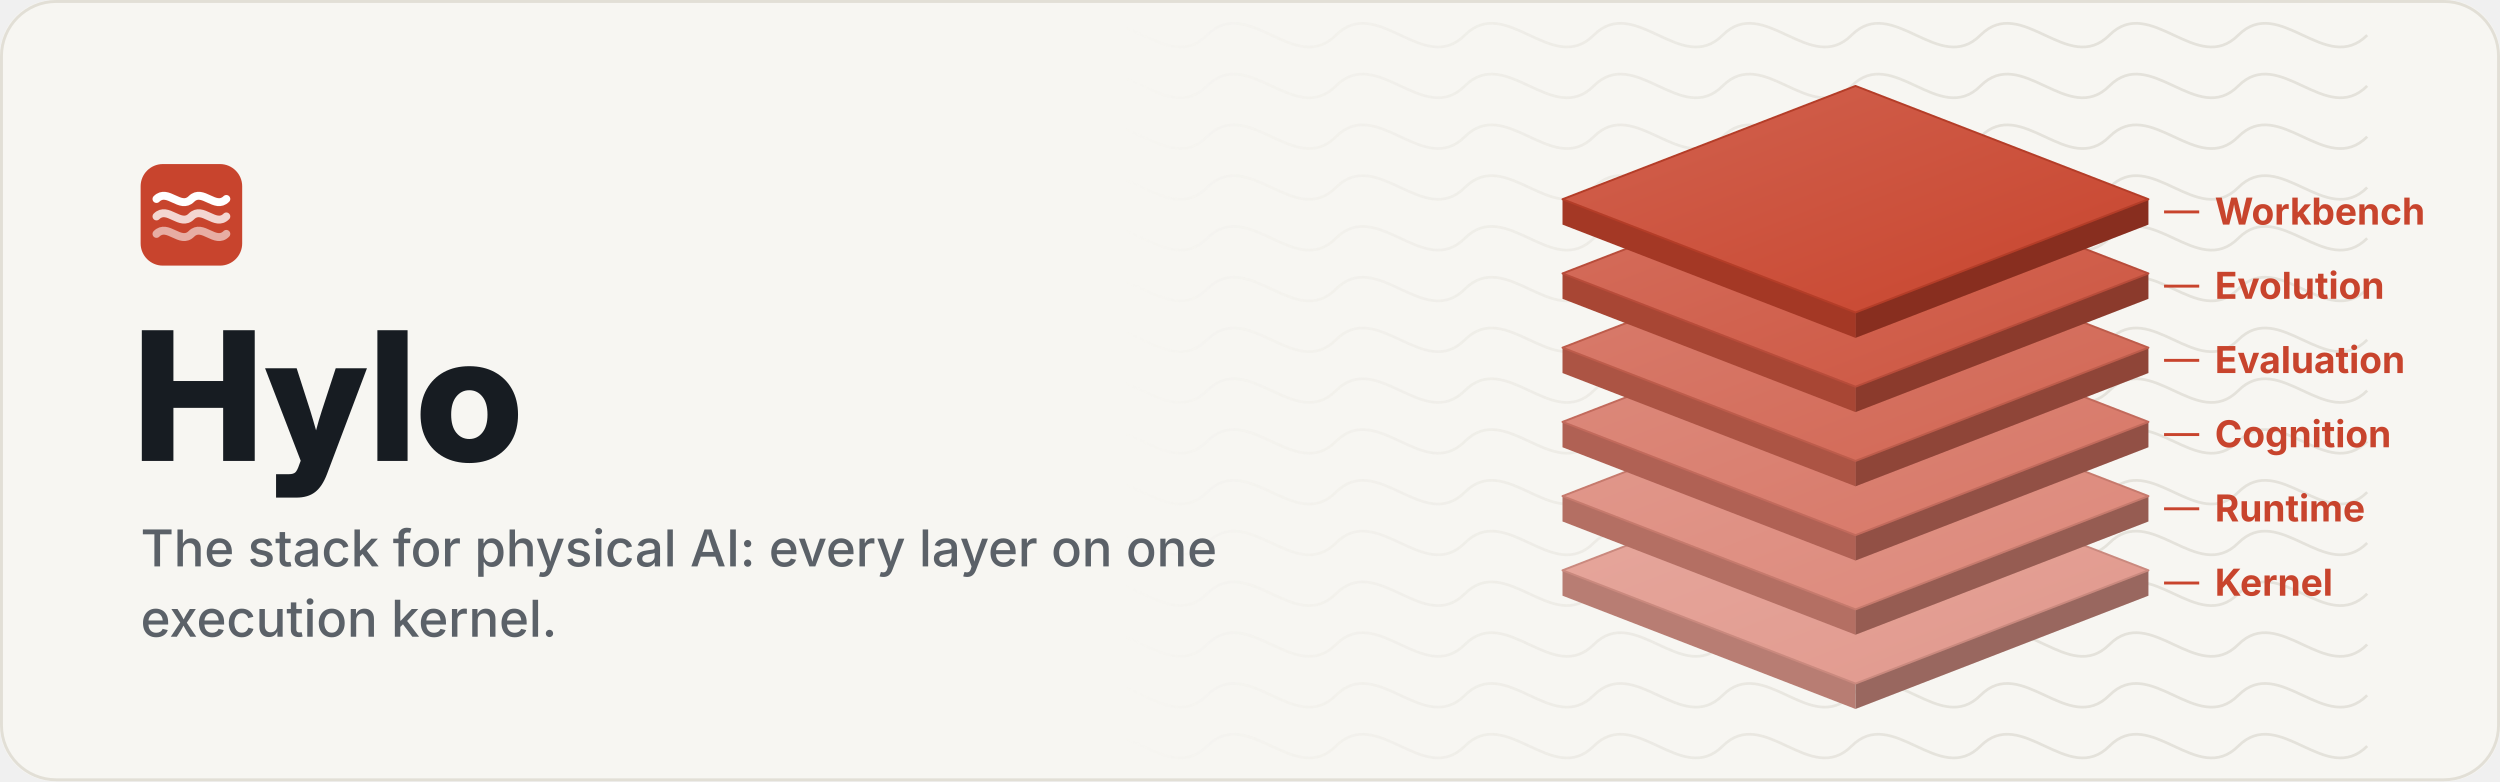
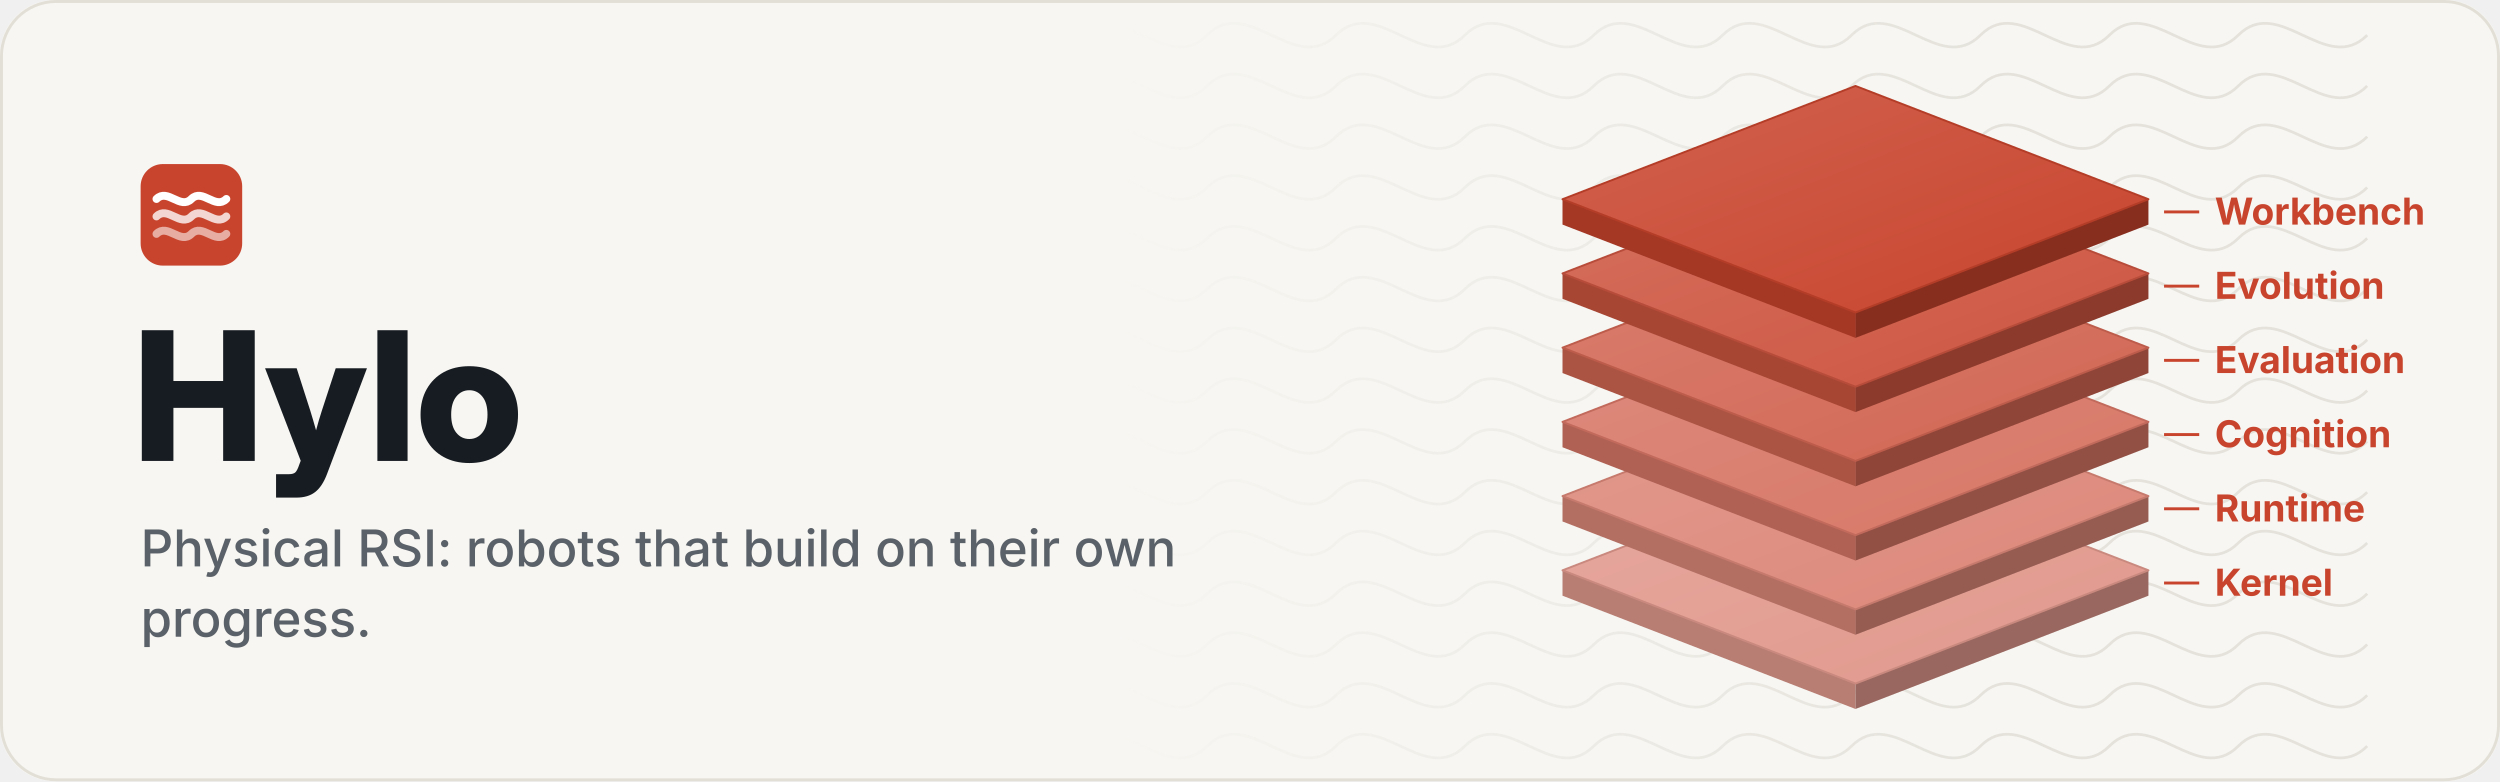
<svg xmlns="http://www.w3.org/2000/svg" viewBox="0 0 1280 400" width="1280" height="400" role="img" aria-labelledby="t d">
  <defs>
    <path id="b271" d="M135 0V1490H440V1083L435 744Q484 822 539 897Q594 972 668 1062L1033 1490H1406L849 845L1422 0H1061L638 644L440 426V0Z" />
    <path id="b384" d="M135 0V1490H716Q970 1490 1110 1358Q1249 1225 1249 1005Q1249 852 1181 744Q1113 635 985 581L1302 0H964L680 532H440V0ZM440 779H660Q934 779 934 1005Q934 1118 866 1178Q799 1238 659 1238H440Z" />
    <path id="b459" d="M449 0 49 1490H382L555 757Q578 654 598 537Q617 420 635 305Q655 420 676 537Q697 654 722 757L904 1490H1221L1402 757Q1427 655 1448 539Q1469 423 1489 309Q1507 423 1526 539Q1546 655 1569 757L1742 1490H2076L1675 0H1327L1129 762Q1109 843 1093 932Q1077 1022 1061 1118Q1047 1025 1032 936Q1017 846 995 762L798 0Z" />
    <path id="b507" d="M440 -22Q280 -22 174 62Q68 147 68 313Q68 438 128 509Q188 580 284 613Q380 646 490 656Q634 670 698 686Q761 701 761 756V761Q761 832 716 871Q670 910 586 910Q499 910 446 872Q393 835 375 781L100 827Q143 972 272 1052Q400 1132 587 1132Q707 1132 816 1094Q924 1056 992 972Q1061 889 1061 753V0H777V155H767Q726 77 645 28Q564 -22 440 -22ZM525 189Q630 189 696 250Q763 311 763 400V521Q745 508 704 498Q664 489 619 482Q574 474 541 470Q458 458 407 423Q356 388 356 321Q356 256 404 222Q451 189 525 189Z" />
    <path id="b578" d="M754 -19Q663 -19 600 12Q537 43 498 88Q458 134 437 179H423V0H128V1490H428V930H437Q457 974 496 1021Q534 1068 598 1100Q661 1132 756 1132Q880 1132 983 1068Q1086 1004 1148 876Q1209 748 1209 557Q1209 371 1149 242Q1089 114 986 48Q883 -19 754 -19ZM662 222Q779 222 840 316Q902 410 902 558Q902 705 841 798Q780 892 662 892Q546 892 484 801Q421 710 421 558Q421 406 484 314Q547 222 662 222Z" />
    <path id="b586" d="M628 -22Q459 -22 336 50Q214 123 148 252Q81 382 81 554Q81 727 148 857Q214 987 336 1060Q459 1132 628 1132Q827 1132 960 1032Q1093 933 1125 760L846 708Q827 795 772 846Q718 896 631 896Q511 896 449 802Q387 707 387 555Q387 405 449 310Q511 214 631 214Q718 214 774 266Q830 319 848 409L1127 358Q1095 181 962 80Q829 -22 628 -22Z" />
    <path id="b614" d="M633 -22Q462 -22 338 48Q214 118 148 247Q81 376 81 553Q81 726 148 856Q214 986 334 1059Q455 1132 618 1132Q764 1132 883 1070Q1002 1008 1072 882Q1143 756 1143 565V481H378Q383 344 454 274Q525 204 638 204Q717 204 774 238Q830 271 854 336L1126 285Q1085 146 956 62Q828 -22 633 -22ZM380 669H854Q843 778 784 842Q725 906 621 906Q513 906 451 840Q389 773 380 669Z" />
    <path id="b658" d="M625 -442Q415 -442 287 -365Q159 -288 122 -168L380 -96Q401 -143 458 -184Q514 -224 623 -224Q737 -224 803 -172Q869 -119 869 -8V198H846Q815 130 744 73Q672 16 536 16Q410 16 307 75Q204 134 142 255Q81 376 81 561Q81 750 144 877Q206 1004 310 1068Q413 1132 537 1132Q631 1132 695 1100Q759 1068 798 1021Q838 974 858 930H871V1118H1166V9Q1166 -142 1096 -242Q1027 -343 904 -392Q782 -442 625 -442ZM630 244Q745 244 808 328Q870 413 870 563Q870 712 808 802Q746 892 630 892Q512 892 450 800Q389 707 389 563Q389 416 451 330Q513 244 630 244Z" />
    <path id="b670" d="M428 647V0H128V1490H422V904Q471 1013 555 1072Q639 1132 763 1132Q937 1132 1042 1020Q1148 908 1148 711V0H847V659Q847 763 794 822Q740 881 645 881Q549 881 488 820Q428 758 428 647Z" />
    <path id="b689" d="M128 0V1118H428V0ZM278 1264Q210 1264 162 1309Q114 1354 114 1418Q114 1482 162 1527Q210 1572 278 1572Q346 1572 394 1527Q443 1482 443 1418Q443 1354 394 1309Q346 1264 278 1264Z" />
    <path id="b727" d="M128 0V1490H428V688H445L811 1118H1158L740 633L1179 0H826L514 456L428 359V0Z" />
    <path id="b73" d="M786 -20Q587 -20 431 70Q275 160 184 331Q94 502 94 744Q94 987 185 1158Q276 1330 433 1420Q590 1510 786 1510Q955 1510 1092 1448Q1229 1385 1317 1266Q1405 1148 1427 981H1118Q1097 1102 1008 1170Q920 1239 792 1239Q618 1239 511 1110Q404 981 404 744Q404 502 512 376Q619 251 791 251Q918 251 1008 320Q1097 388 1119 510H1428Q1411 371 1330 250Q1249 130 1112 55Q974 -20 786 -20Z" />
    <path id="b736" d="M428 1490V0H128V1490Z" />
    <path id="b766" d="M128 0V1118H406L418 901Q463 1023 550 1079Q637 1135 737 1135Q949 1135 1025 884Q1072 1013 1170 1074Q1269 1135 1384 1135Q1538 1135 1640 1036Q1741 936 1741 754V0H1441V697Q1441 791 1390 838Q1338 884 1263 884Q1178 884 1128 830Q1079 776 1079 688V0H789V705Q789 787 740 836Q692 884 615 884Q536 884 482 830Q428 777 428 676V0Z" />
    <path id="b773" d="M428 647V0H128V1118H411L415 887Q462 1004 548 1068Q634 1132 763 1132Q937 1132 1042 1020Q1147 908 1147 711V0H847V659Q847 763 794 822Q740 881 645 881Q549 881 488 820Q428 758 428 647Z" />
    <path id="b790" d="M628 -22Q460 -22 337 50Q214 123 148 252Q81 382 81 554Q81 727 148 857Q214 987 337 1060Q460 1132 628 1132Q796 1132 919 1060Q1042 987 1108 857Q1175 727 1175 554Q1175 382 1108 252Q1042 123 919 50Q796 -22 628 -22ZM628 214Q748 214 809 311Q870 408 870 555Q870 703 809 800Q748 896 628 896Q508 896 448 800Q387 703 387 555Q387 408 448 311Q508 214 628 214Z" />
    <path id="b852" d="M128 0V1118H418V923H430Q461 1026 534 1080Q606 1133 700 1133Q751 1133 797 1123V855Q777 861 738 866Q700 870 667 870Q563 870 496 805Q428 740 428 636V0Z" />
    <path id="b889" d="M683 1118V889H474V327Q474 223 576 223Q593 223 624 228Q654 232 671 236L714 11Q664 -4 614 -10Q565 -16 520 -16Q352 -16 263 66Q174 147 174 301V889H20V1118H174V1384H474V1118Z" />
    <path id="b915" d="M513 -14Q339 -14 234 98Q128 210 128 407V1118H428V459Q428 355 482 296Q536 237 630 237Q726 237 786 298Q847 360 847 471V1118H1148V0H864L860 232Q813 113 726 50Q640 -14 513 -14Z" />
    <path id="b95" d="M135 0V1490H1132V1237H440V877H1080V628H440V253H1134V0Z" />
    <path id="b980" d="M443 0 31 1118H350L538 538Q561 463 580 387Q600 311 618 233Q635 311 654 386Q672 462 696 538L882 1118H1197L784 0Z" />
    <path id="dx161" d="M96 0V1490H456V911H1023V1490H1383V0H1023V605H456V0Z" />
    <path id="dx736" d="M440 1490V0H96V1490Z" />
    <path id="dx790" d="M608 -24Q442 -24 317 44Q192 112 122 236Q52 360 52 528Q52 694 122 818Q192 943 317 1012Q442 1080 608 1080Q773 1080 898 1012Q1024 943 1094 818Q1163 694 1163 528Q1163 360 1094 236Q1024 113 898 44Q773 -24 608 -24ZM608 250Q698 250 756 322Q815 394 815 528Q815 662 756 734Q698 806 608 806Q518 806 460 734Q401 662 401 528Q401 394 459 322Q517 250 608 250Z" />
    <path id="dx998" d="M129 -418V-151H275Q329 -151 351 -128Q373 -104 392 -46L410 2L4 1056H364L520 570Q537 515 553 460Q569 405 585 349Q600 405 616 460Q633 515 650 570L809 1056H1165L710 -149Q656 -292 574 -355Q493 -418 360 -418Z" />
    <path id="m1502" d="M311 -15Q249 -15 206 28Q163 70 163 132Q163 194 206 237Q249 280 311 280Q373 280 416 237Q458 194 458 132Q458 70 416 28Q373 -15 311 -15Z" />
    <path id="m1505" d="M311 -15Q249 -15 206 28Q163 70 163 132Q163 194 206 237Q249 280 311 280Q373 280 416 237Q458 194 458 132Q458 70 416 28Q373 -15 311 -15ZM311 772Q249 772 206 814Q163 857 163 919Q163 981 206 1024Q249 1067 311 1067Q373 1067 416 1024Q458 981 458 919Q458 857 416 814Q373 772 311 772Z" />
    <path id="m197" d="M393 1490V0H165V1490Z" />
-     <path id="m2" d="M51 0 581 1490H861L1401 0H1154L1017 393H431L298 0ZM496 583H950L864 829Q834 918 799 1036Q764 1153 720 1311Q676 1151 642 1032Q607 914 579 829Z" />
-     <path id="m411" d="M90 1294V1490H1247V1294H784V0H555V1294Z" />
+     <path id="m375" d="M165 0V1490H699Q871 1490 986 1426Q1101 1363 1158 1254Q1215 1144 1215 1006Q1215 868 1158 758Q1100 649 985 586Q870 522 697 522H393V0ZM393 715H675Q839 715 912 798Q984 880 984 1006Q984 1132 912 1214Q839 1295 673 1295H393Z" />
+     <path id="m384" d="M165 0V1490H699Q871 1490 986 1430Q1101 1370 1158 1264Q1215 1159 1215 1022Q1215 872 1147 762Q1079 653 943 602L1271 0H1012L710 563Q704 563 697 563H393V0ZM393 758H675Q839 758 912 828Q984 897 984 1022Q984 1148 911 1222Q838 1295 673 1295H393Z" />
+     <path id="m397" d="M665 -25Q414 -25 265 92Q116 210 106 414H335Q345 292 440 234Q535 175 664 175Q806 175 899 241Q992 307 992 415Q992 512 910 560Q829 607 709 639L535 687Q352 736 250 832Q147 928 147 1081Q147 1210 216 1306Q286 1403 406 1456Q525 1510 675 1510Q828 1510 944 1456Q1061 1403 1128 1310Q1194 1216 1197 1098H975Q964 1200 880 1256Q797 1312 670 1312Q535 1312 455 1250Q375 1189 375 1094Q375 1023 418 980Q461 936 524 910Q586 885 643 870L788 832Q859 814 934 784Q1010 753 1074 704Q1138 656 1178 584Q1217 513 1217 412Q1217 286 1152 187Q1087 88 964 32Q840 -25 665 -25Z" />
    <path id="m507" d="M461 -25Q354 -25 268 14Q183 54 133 130Q83 206 83 316Q83 411 120 472Q157 534 219 570Q281 605 358 623Q434 641 513 650Q661 667 728 680Q795 692 795 751V757Q795 850 740 902Q686 953 581 953Q471 953 408 905Q345 857 322 800L115 854Q153 954 224 1015Q295 1076 386 1104Q478 1132 578 1132Q645 1132 721 1116Q797 1100 864 1058Q931 1017 973 940Q1015 863 1015 742V0H802V153H791Q758 87 678 31Q597 -25 461 -25ZM510 152Q599 152 663 188Q727 223 762 280Q796 337 796 403V546Q780 530 728 518Q675 507 617 499Q559 491 525 487Q432 474 366 436Q299 399 299 313Q299 233 358 192Q418 152 510 152Z" />
+     <path id="m578" d="M703 -22Q601 -22 537 12Q473 47 436 93Q400 139 380 175H362V0H148V1490H368V936H380Q399 970 434 1016Q470 1063 534 1098Q598 1132 703 1132Q837 1132 942 1064Q1048 996 1109 867Q1170 738 1170 556Q1170 376 1110 246Q1050 116 944 47Q839 -22 703 -22ZM654 165Q750 165 814 217Q879 269 912 358Q945 447 945 558Q945 668 912 756Q880 843 816 894Q751 945 654 945Q512 945 438 838Q364 732 364 558Q364 383 439 274Q514 165 654 165Z" />
    <path id="m586" d="M618 -23Q460 -23 343 49Q226 121 161 250Q96 380 96 553Q96 727 161 858Q226 988 343 1060Q460 1132 618 1132Q792 1132 918 1044Q1045 957 1086 802L877 752Q854 839 788 892Q721 946 619 946Q518 946 452 893Q385 840 352 750Q320 661 320 553Q320 446 352 358Q385 269 452 216Q518 163 619 163Q723 163 791 218Q859 274 881 365L1089 315Q1048 157 921 67Q794 -23 618 -23Z" />
+     <path id="m597" d="M564 -22Q428 -22 322 47Q217 116 156 246Q96 376 96 556Q96 738 157 867Q218 996 324 1064Q429 1132 564 1132Q668 1132 732 1098Q796 1063 832 1016Q867 970 886 936H898V1490H1118V0H904V175H886Q866 139 830 93Q793 47 729 12Q665 -22 564 -22ZM612 165Q752 165 827 274Q902 383 902 558Q902 732 828 838Q754 945 612 945Q515 945 450 894Q386 843 354 756Q321 668 321 558Q321 447 354 358Q387 269 452 217Q517 165 612 165Z" />
    <path id="m614" d="M630 -23Q465 -23 345 48Q225 119 160 248Q96 377 96 551Q96 723 160 854Q223 985 339 1058Q455 1132 611 1132Q738 1132 852 1076Q967 1019 1038 896Q1110 772 1110 570V492H317Q323 330 409 244Q495 159 632 159Q724 159 790 199Q857 239 886 317L1093 268Q1053 137 931 57Q809 -23 630 -23ZM318 656H892Q880 788 810 869Q739 950 612 950Q480 950 404 864Q327 777 318 656Z" />
-     <path id="m647" d="M702 1118V939H452V0H232V939H20V1118H232V1246Q232 1350 278 1420Q325 1490 400 1525Q476 1560 565 1560Q631 1560 678 1550Q726 1539 749 1530L698 1352Q682 1356 658 1362Q634 1368 600 1368Q521 1368 486 1329Q452 1290 452 1216V1118Z" />
+     <path id="m658" d="M616 -442Q422 -442 305 -371Q188 -300 141 -199L325 -112Q345 -144 378 -180Q412 -215 468 -240Q525 -265 615 -265Q742 -265 822 -204Q902 -144 902 -15V203H883Q863 166 828 123Q792 80 728 48Q665 17 563 17Q431 17 326 79Q220 141 158 262Q96 384 96 563Q96 741 158 868Q219 996 325 1064Q431 1132 566 1132Q669 1132 734 1098Q798 1063 834 1017Q871 971 890 936H906V1118H1121V-16Q1121 -163 1054 -257Q987 -351 873 -396Q759 -442 616 -442ZM614 200Q754 200 828 297Q903 394 903 566Q903 734 830 840Q756 945 614 945Q517 945 452 894Q386 844 354 758Q321 673 321 566Q321 402 396 301Q470 200 614 200Z" />
    <path id="m670" d="M368 662V0H148V1490H366V917Q419 1028 504 1080Q589 1132 704 1132Q875 1132 980 1024Q1085 917 1085 710V0H864V683Q864 804 801 872Q738 940 628 940Q516 940 442 868Q368 795 368 662Z" />
    <path id="m689" d="M148 0V1118H368V0ZM259 1289Q202 1289 162 1327Q121 1365 121 1419Q121 1474 162 1512Q202 1550 259 1550Q316 1550 357 1512Q398 1474 398 1419Q398 1365 357 1327Q316 1289 259 1289Z" />
-     <path id="m727" d="M148 0V1490H368V646H388L829 1118H1093L643 636L1124 0H852L475 501L368 394V0Z" />
    <path id="m736" d="M368 1490V0H148V1490Z" />
    <path id="m773" d="M368 662V0H148V1118H358L359 903Q411 1021 498 1076Q586 1132 704 1132Q875 1132 980 1024Q1084 917 1084 710V0H864V683Q864 804 801 872Q738 940 628 940Q516 940 442 868Q368 795 368 662Z" />
    <path id="m790" d="M618 -23Q461 -23 344 49Q226 121 161 250Q96 380 96 553Q96 727 161 858Q226 988 344 1060Q461 1132 618 1132Q776 1132 894 1060Q1011 988 1076 858Q1141 727 1141 553Q1141 380 1076 250Q1011 121 894 49Q776 -23 618 -23ZM618 163Q720 163 786 216Q853 270 886 358Q918 447 918 553Q918 660 886 750Q853 839 786 892Q720 946 618 946Q517 946 451 892Q385 839 352 750Q320 660 320 553Q320 447 352 358Q385 270 451 216Q517 163 618 163Z" />
    <path id="m843" d="M148 -418V1118H362V936H380Q399 970 434 1016Q470 1063 534 1098Q598 1132 703 1132Q837 1132 942 1064Q1048 996 1109 867Q1170 738 1170 556Q1170 376 1110 246Q1050 116 944 47Q839 -22 703 -22Q601 -22 537 12Q473 47 436 93Q400 139 380 175H368V-418ZM654 165Q750 165 814 217Q879 269 912 358Q945 447 945 558Q945 668 912 756Q880 843 816 894Q751 945 654 945Q512 945 438 838Q364 732 364 558Q364 383 439 274Q514 165 654 165Z" />
    <path id="m852" d="M148 0V1118H361V938H373Q403 1029 480 1082Q558 1134 656 1134Q677 1134 704 1132Q732 1130 749 1128V918Q737 921 703 926Q669 930 634 930Q519 930 444 860Q368 789 368 679V0Z" />
    <path id="m871" d="M549 -23Q367 -23 248 56Q128 134 98 283L305 326Q350 155 551 155Q658 155 720 200Q783 244 783 306Q783 412 626 447L438 490Q130 559 130 799Q130 899 186 974Q241 1049 338 1090Q436 1132 563 1132Q744 1132 847 1054Q950 977 986 853L789 810Q768 869 716 914Q664 958 565 958Q474 958 413 917Q352 876 352 813Q352 757 392 722Q433 688 525 667L705 627Q1010 558 1010 325Q1010 223 952 144Q893 66 789 22Q685 -23 549 -23Z" />
    <path id="m889" d="M626 1118V939H403V302Q403 235 432 204Q460 172 525 172Q543 172 570 176Q598 180 618 184L657 8Q622 -4 582 -10Q541 -15 503 -15Q351 -15 267 64Q183 142 183 284V939H20V1118H183V1384H403V1118Z" />
    <path id="m915" d="M529 -14Q358 -14 253 94Q148 201 148 408V1118H368V435Q368 314 432 246Q495 178 604 178Q716 178 790 250Q864 323 864 456V1118H1085V0H874L873 217Q820 95 732 40Q645 -14 529 -14Z" />
-     <path id="m980" d="M468 0 46 1118H284L505 483Q531 409 551 336Q571 262 590 188Q608 261 628 335Q648 409 673 483L894 1118H1130L708 0Z" />
-     <path id="m993" d="M57 0 439 574 80 1118H328L454 915Q490 856 519 802Q548 747 575 696Q602 747 630 802Q657 856 694 915L823 1118H1067L703 566L1084 0H837L687 238Q652 294 624 346Q595 398 568 448Q543 398 516 346Q489 294 454 238L302 0Z" />
+     <path id="m984" d="M393 0 57 1118H289L412 655Q435 565 462 458Q488 350 514 219Q540 345 566 453Q592 561 617 655L740 1118H960L1082 655Q1105 564 1131 456Q1157 349 1183 221Q1208 348 1234 455Q1260 562 1284 655L1407 1118H1641L1304 0H1083L945 481Q920 569 896 668Q872 766 849 867Q825 766 801 666Q777 567 752 481L614 0Z" />
    <path id="m998" d="M133 -402 187 -223 212 -229Q297 -252 356 -224Q416 -195 447 -87L471 -5L46 1118H284L505 483Q530 409 549 337Q568 265 586 193Q605 265 625 338Q645 410 671 483L896 1118H1132L646 -155Q595 -289 508 -358Q422 -426 287 -426Q235 -426 194 -418Q154 -411 133 -402Z" />
    <clipPath id="cardclip">
      <rect width="1280" height="400" rx="28" />
    </clipPath>
    <linearGradient id="wavefade" x1="0" y1="0" x2="1" y2="0">
      <stop offset="0.45" stop-color="#fff" stop-opacity="0" />
      <stop offset="0.8" stop-color="#fff" stop-opacity="1" />
    </linearGradient>
    <mask id="wavemask">
      <rect width="1280" height="400" fill="url(#wavefade)" />
    </mask>
    <linearGradient id="slab5" x1="0" y1="0" x2="1" y2="1">
      <stop offset="0" stop-color="#e6a89e" />
      <stop offset="1" stop-color="#e1988c" />
    </linearGradient>
    <linearGradient id="slab4" x1="0" y1="0" x2="1" y2="1">
      <stop offset="0" stop-color="#e29a8e" />
      <stop offset="1" stop-color="#dc8779" />
    </linearGradient>
    <linearGradient id="slab3" x1="0" y1="0" x2="1" y2="1">
      <stop offset="0" stop-color="#dd8c7e" />
      <stop offset="1" stop-color="#d77666" />
    </linearGradient>
    <linearGradient id="slab2" x1="0" y1="0" x2="1" y2="1">
      <stop offset="0" stop-color="#d97e6f" />
      <stop offset="1" stop-color="#d26653" />
    </linearGradient>
    <linearGradient id="slab1" x1="0" y1="0" x2="1" y2="1">
      <stop offset="0" stop-color="#d5705f" />
      <stop offset="1" stop-color="#cd5540" />
    </linearGradient>
    <linearGradient id="slab0" x1="0" y1="0" x2="1" y2="1">
      <stop offset="0" stop-color="#d1624f" />
      <stop offset="1" stop-color="#c8442d" />
    </linearGradient>
  </defs>
  <g clip-path="url(#cardclip)">
    <rect x="0.0" y="0.0" width="1280.0" height="400.0" rx="0" fill="#f7f6f2" />
    <g mask="url(#wavemask)" fill="none" stroke="#cdc9be" stroke-width="1.4" opacity="0.45">
      <path d="M420 18c21-21 45 21 66 0s45 21 66 0s45 21 66 0s45 21 66 0s45 21 66 0s45 21 66 0s45 21 66 0s45 21 66 0s45 21 66 0s45 21 66 0s45 21 66 0s45 21 66 0" />
      <path d="M420 44c21-21 45 21 66 0s45 21 66 0s45 21 66 0s45 21 66 0s45 21 66 0s45 21 66 0s45 21 66 0s45 21 66 0s45 21 66 0s45 21 66 0s45 21 66 0s45 21 66 0" />
      <path d="M420 70c21-21 45 21 66 0s45 21 66 0s45 21 66 0s45 21 66 0s45 21 66 0s45 21 66 0s45 21 66 0s45 21 66 0s45 21 66 0s45 21 66 0s45 21 66 0s45 21 66 0" />
      <path d="M420 96c21-21 45 21 66 0s45 21 66 0s45 21 66 0s45 21 66 0s45 21 66 0s45 21 66 0s45 21 66 0s45 21 66 0s45 21 66 0s45 21 66 0s45 21 66 0s45 21 66 0" />
      <path d="M420 122c21-21 45 21 66 0s45 21 66 0s45 21 66 0s45 21 66 0s45 21 66 0s45 21 66 0s45 21 66 0s45 21 66 0s45 21 66 0s45 21 66 0s45 21 66 0s45 21 66 0" />
      <path d="M420 148c21-21 45 21 66 0s45 21 66 0s45 21 66 0s45 21 66 0s45 21 66 0s45 21 66 0s45 21 66 0s45 21 66 0s45 21 66 0s45 21 66 0s45 21 66 0s45 21 66 0" />
      <path d="M420 174c21-21 45 21 66 0s45 21 66 0s45 21 66 0s45 21 66 0s45 21 66 0s45 21 66 0s45 21 66 0s45 21 66 0s45 21 66 0s45 21 66 0s45 21 66 0s45 21 66 0" />
      <path d="M420 200c21-21 45 21 66 0s45 21 66 0s45 21 66 0s45 21 66 0s45 21 66 0s45 21 66 0s45 21 66 0s45 21 66 0s45 21 66 0s45 21 66 0s45 21 66 0s45 21 66 0" />
      <path d="M420 226c21-21 45 21 66 0s45 21 66 0s45 21 66 0s45 21 66 0s45 21 66 0s45 21 66 0s45 21 66 0s45 21 66 0s45 21 66 0s45 21 66 0s45 21 66 0s45 21 66 0" />
      <path d="M420 252c21-21 45 21 66 0s45 21 66 0s45 21 66 0s45 21 66 0s45 21 66 0s45 21 66 0s45 21 66 0s45 21 66 0s45 21 66 0s45 21 66 0s45 21 66 0s45 21 66 0" />
      <path d="M420 278c21-21 45 21 66 0s45 21 66 0s45 21 66 0s45 21 66 0s45 21 66 0s45 21 66 0s45 21 66 0s45 21 66 0s45 21 66 0s45 21 66 0s45 21 66 0s45 21 66 0" />
      <path d="M420 304c21-21 45 21 66 0s45 21 66 0s45 21 66 0s45 21 66 0s45 21 66 0s45 21 66 0s45 21 66 0s45 21 66 0s45 21 66 0s45 21 66 0s45 21 66 0s45 21 66 0" />
      <path d="M420 330c21-21 45 21 66 0s45 21 66 0s45 21 66 0s45 21 66 0s45 21 66 0s45 21 66 0s45 21 66 0s45 21 66 0s45 21 66 0s45 21 66 0s45 21 66 0s45 21 66 0" />
      <path d="M420 356c21-21 45 21 66 0s45 21 66 0s45 21 66 0s45 21 66 0s45 21 66 0s45 21 66 0s45 21 66 0s45 21 66 0s45 21 66 0s45 21 66 0s45 21 66 0s45 21 66 0" />
      <path d="M420 382c21-21 45 21 66 0s45 21 66 0s45 21 66 0s45 21 66 0s45 21 66 0s45 21 66 0s45 21 66 0s45 21 66 0s45 21 66 0s45 21 66 0s45 21 66 0s45 21 66 0" />
      <path d="M420 408c21-21 45 21 66 0s45 21 66 0s45 21 66 0s45 21 66 0s45 21 66 0s45 21 66 0s45 21 66 0s45 21 66 0s45 21 66 0s45 21 66 0s45 21 66 0s45 21 66 0" />
    </g>
  </g>
  <rect x="0.75" y="0.75" width="1278.5" height="398.5" rx="28" fill="none" stroke="#e2dfd6" stroke-width="1.5" />
  <polygon points="800.0,292.0 950.0,350.0 950.0,363.0 800.0,305.0" fill="#b87d73" />
  <polygon points="950.0,350.0 1100.0,292.0 1100.0,305.0 950.0,363.0" fill="#99675f" />
  <polygon points="950.0,234.0 1100.0,292.0 950.0,350.0 800.0,292.0" fill="url(#slab5)" stroke="#ca897e" stroke-width="1" stroke-linejoin="round" />
  <line x1="1108" y1="298.5" x2="1126" y2="298.5" stroke="#c8442d" stroke-width="1.5" />
  <g transform="translate(1134.0 305.0) scale(0.00928 -0.00928)" fill="#c8442d">
    <use href="#b271" x="0" />
    <use href="#b614" x="1392" />
    <use href="#b852" x="2612" />
    <use href="#b773" x="3461" />
    <use href="#b614" x="4736" />
    <use href="#b736" x="5956" />
  </g>
  <polygon points="800.0,254.0 950.0,312.0 950.0,325.0 800.0,267.0" fill="#b46f63" />
  <polygon points="950.0,312.0 1100.0,254.0 1100.0,267.0 950.0,325.0" fill="#965c52" />
  <polygon points="950.0,196.0 1100.0,254.0 950.0,312.0 800.0,254.0" fill="url(#slab4)" stroke="#c67a6d" stroke-width="1" stroke-linejoin="round" />
  <line x1="1108" y1="260.5" x2="1126" y2="260.5" stroke="#c8442d" stroke-width="1.5" />
  <g transform="translate(1134.0 267.0) scale(0.00928 -0.00928)" fill="#c8442d">
    <use href="#b384" x="0" />
    <use href="#b915" x="1345" />
    <use href="#b773" x="2620" />
    <use href="#b889" x="3895" />
    <use href="#b689" x="4645" />
    <use href="#b766" x="5200" />
    <use href="#b614" x="7069" />
  </g>
  <polygon points="800.0,216.0 950.0,274.0 950.0,287.0 800.0,229.0" fill="#b06154" />
  <polygon points="950.0,274.0 1100.0,216.0 1100.0,229.0 950.0,287.0" fill="#925045" />
  <polygon points="950.0,158.0 1100.0,216.0 950.0,274.0 800.0,216.0" fill="url(#slab3)" stroke="#c26a5c" stroke-width="1" stroke-linejoin="round" />
  <line x1="1108" y1="222.5" x2="1126" y2="222.5" stroke="#c8442d" stroke-width="1.5" />
  <g transform="translate(1134.0 229.0) scale(0.00928 -0.00928)" fill="#c8442d">
    <use href="#b73" x="0" />
    <use href="#b790" x="1515" />
    <use href="#b658" x="2771" />
    <use href="#b773" x="4065" />
    <use href="#b689" x="5340" />
    <use href="#b889" x="5895" />
    <use href="#b689" x="6645" />
    <use href="#b790" x="7200" />
    <use href="#b773" x="8456" />
  </g>
  <polygon points="800.0,178.0 950.0,236.0 950.0,249.0 800.0,191.0" fill="#ac5444" />
  <polygon points="950.0,236.0 1100.0,178.0 1100.0,191.0 950.0,249.0" fill="#8f4538" />
  <polygon points="950.0,120.0 1100.0,178.0 950.0,236.0 800.0,178.0" fill="url(#slab2)" stroke="#bd5c4b" stroke-width="1" stroke-linejoin="round" />
  <line x1="1108" y1="184.5" x2="1126" y2="184.5" stroke="#c8442d" stroke-width="1.5" />
  <g transform="translate(1134.0 191.0) scale(0.00928 -0.00928)" fill="#c8442d">
    <use href="#b95" x="0" />
    <use href="#b980" x="1244" />
    <use href="#b507" x="2452" />
    <use href="#b736" x="3641" />
    <use href="#b915" x="4196" />
    <use href="#b507" x="5471" />
    <use href="#b889" x="6660" />
    <use href="#b689" x="7410" />
    <use href="#b790" x="7965" />
    <use href="#b773" x="9221" />
  </g>
  <polygon points="800.0,140.0 950.0,198.0 950.0,211.0 800.0,153.0" fill="#a84634" />
  <polygon points="950.0,198.0 1100.0,140.0 1100.0,153.0 950.0,211.0" fill="#8b3a2c" />
  <polygon points="950.0,82.0 1100.0,140.0 950.0,198.0 800.0,140.0" fill="url(#slab1)" stroke="#b84c3a" stroke-width="1" stroke-linejoin="round" />
  <line x1="1108" y1="146.5" x2="1126" y2="146.5" stroke="#c8442d" stroke-width="1.5" />
  <g transform="translate(1134.0 153.0) scale(0.00928 -0.00928)" fill="#c8442d">
    <use href="#b95" x="0" />
    <use href="#b980" x="1244" />
    <use href="#b790" x="2435" />
    <use href="#b736" x="3691" />
    <use href="#b915" x="4246" />
    <use href="#b889" x="5521" />
    <use href="#b689" x="6271" />
    <use href="#b790" x="6826" />
    <use href="#b773" x="8082" />
  </g>
  <polygon points="800.0,102.0 950.0,160.0 950.0,173.0 800.0,115.0" fill="#a43825" />
  <polygon points="950.0,160.0 1100.0,102.0 1100.0,115.0 950.0,173.0" fill="#882e1f" />
  <polygon points="950.0,44.0 1100.0,102.0 950.0,160.0 800.0,102.0" fill="url(#slab0)" stroke="#b43d28" stroke-width="1" stroke-linejoin="round" />
  <line x1="1108" y1="108.5" x2="1126" y2="108.5" stroke="#c8442d" stroke-width="1.5" />
  <g transform="translate(1134.0 115.0) scale(0.00928 -0.00928)" fill="#c8442d">
    <use href="#b459" x="0" />
    <use href="#b790" x="2023" />
    <use href="#b852" x="3279" />
    <use href="#b727" x="4145" />
    <use href="#b578" x="5333" />
    <use href="#b614" x="6624" />
    <use href="#b773" x="7844" />
    <use href="#b586" x="9119" />
    <use href="#b670" x="10324" />
  </g>
  <g transform="translate(72 84) scale(0.8125)">
    <rect width="64" height="64" rx="14" fill="#c8442d" />
    <g fill="none" stroke="#ffffff" stroke-width="5" stroke-linecap="round">
      <path d="M10 22c7-7 15 7 22 0s15 7 22 0" />
      <path d="M10 33c7-7 15 7 22 0s15 7 22 0" opacity=".78" />
      <path d="M10 44c7-7 15 7 22 0s15 7 22 0" opacity=".56" />
    </g>
  </g>
  <g transform="translate(68.3 236.0) scale(0.04492 -0.04492)" fill="#171c22">
    <use href="#dx161" x="0" />
    <use href="#dx998" x="1497" />
    <use href="#dx736" x="2685" />
    <use href="#dx790" x="3221" />
  </g>
  <g transform="translate(72.0 290.0) scale(0.0127 -0.0127)" fill="#5b6168">
-     <use href="#m411" x="0" />
-     <use href="#m670" x="1337" />
-     <use href="#m614" x="2569" />
-     <use href="#m871" x="4318" />
-     <use href="#m889" x="5421" />
-     <use href="#m507" x="6128" />
-     <use href="#m586" x="7291" />
-     <use href="#m727" x="8473" />
-     <use href="#m647" x="10164" />
-     <use href="#m790" x="10886" />
-     <use href="#m852" x="12123" />
-     <use href="#m843" x="13461" />
-     <use href="#m670" x="14727" />
-     <use href="#m998" x="15927" />
-     <use href="#m871" x="17105" />
-     <use href="#m689" x="18208" />
-     <use href="#m586" x="18724" />
-     <use href="#m507" x="19926" />
-     <use href="#m736" x="21089" />
-     <use href="#m2" x="22151" />
-     <use href="#m197" x="23603" />
-     <use href="#m1505" x="24161" />
-     <use href="#m614" x="25328" />
-     <use href="#m980" x="26492" />
-     <use href="#m614" x="27630" />
-     <use href="#m852" x="28833" />
-     <use href="#m998" x="29657" />
-     <use href="#m736" x="31381" />
-     <use href="#m507" x="31897" />
-     <use href="#m998" x="33028" />
-     <use href="#m614" x="34167" />
-     <use href="#m852" x="35370" />
-     <use href="#m790" x="36708" />
-     <use href="#m773" x="37945" />
-     <use href="#m790" x="39723" />
-     <use href="#m773" x="40960" />
-     <use href="#m614" x="42192" />
+     <use href="#m375" x="0" />
+     <use href="#m670" x="1314" />
+     <use href="#m998" x="2514" />
+     <use href="#m871" x="3692" />
+     <use href="#m689" x="4795" />
+     <use href="#m586" x="5311" />
+     <use href="#m507" x="6513" />
+     <use href="#m736" x="7676" />
+     <use href="#m384" x="8738" />
+     <use href="#m397" x="10065" />
+     <use href="#m197" x="11388" />
+     <use href="#m1505" x="11946" />
+     <use href="#m852" x="13113" />
+     <use href="#m790" x="13866" />
+     <use href="#m578" x="15103" />
+     <use href="#m790" x="16369" />
+     <use href="#m889" x="17606" />
+     <use href="#m871" x="18285" />
+     <use href="#m889" x="19934" />
+     <use href="#m670" x="20633" />
+     <use href="#m507" x="21865" />
+     <use href="#m889" x="23028" />
+     <use href="#m578" x="24271" />
+     <use href="#m915" x="25537" />
+     <use href="#m689" x="26769" />
+     <use href="#m736" x="27285" />
+     <use href="#m597" x="27801" />
+     <use href="#m790" x="29613" />
+     <use href="#m773" x="30850" />
+     <use href="#m889" x="32628" />
+     <use href="#m670" x="33327" />
+     <use href="#m614" x="34559" />
+     <use href="#m689" x="35762" />
+     <use href="#m852" x="36278" />
+     <use href="#m790" x="37616" />
+     <use href="#m984" x="38819" />
+     <use href="#m773" x="40517" />
  </g>
  <g transform="translate(72.0 326.0) scale(0.0127 -0.0127)" fill="#5b6168">
-     <use href="#m614" x="0" />
-     <use href="#m993" x="1159" />
-     <use href="#m614" x="2256" />
-     <use href="#m586" x="3459" />
-     <use href="#m915" x="4641" />
-     <use href="#m889" x="5873" />
-     <use href="#m689" x="6570" />
-     <use href="#m790" x="7086" />
-     <use href="#m773" x="8323" />
-     <use href="#m727" x="10101" />
-     <use href="#m614" x="11200" />
-     <use href="#m852" x="12403" />
-     <use href="#m773" x="13221" />
-     <use href="#m614" x="14453" />
-     <use href="#m736" x="15656" />
-     <use href="#m1502" x="16172" />
+     <use href="#m843" x="0" />
+     <use href="#m852" x="1266" />
+     <use href="#m790" x="2019" />
+     <use href="#m658" x="3256" />
+     <use href="#m852" x="4525" />
+     <use href="#m614" x="5278" />
+     <use href="#m871" x="6481" />
+     <use href="#m871" x="7584" />
+     <use href="#m1502" x="8687" />
  </g>
</svg>
